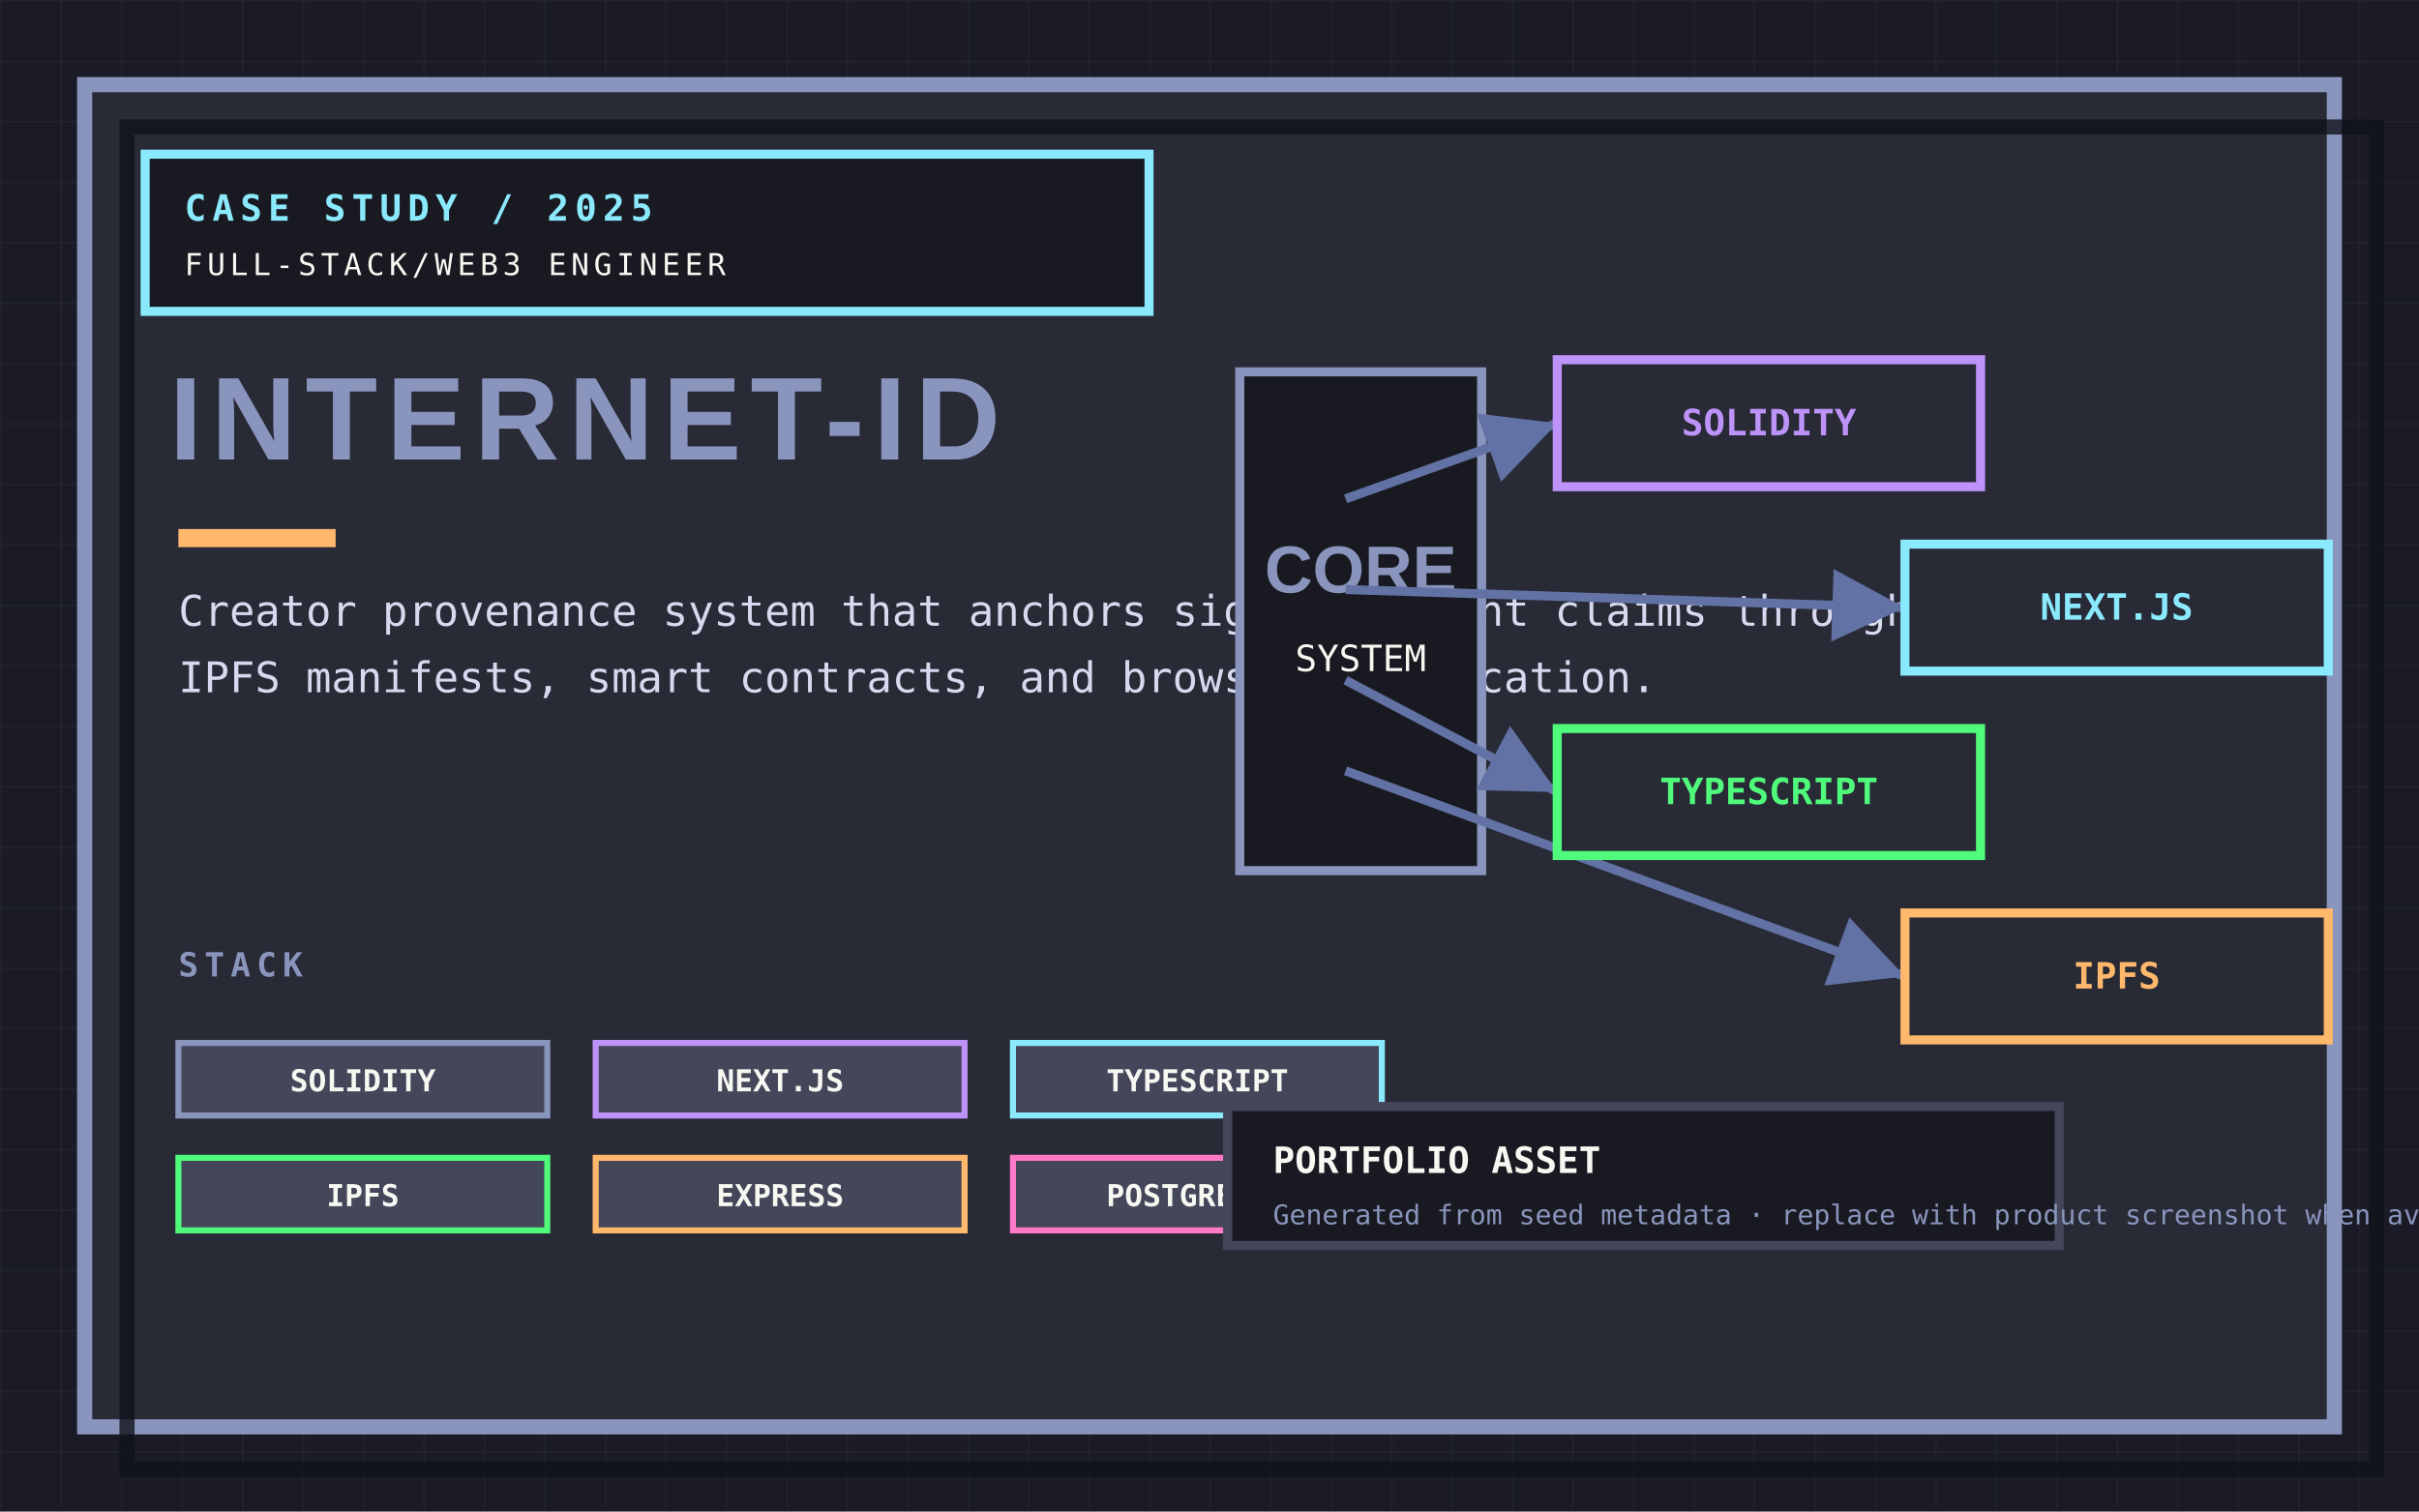
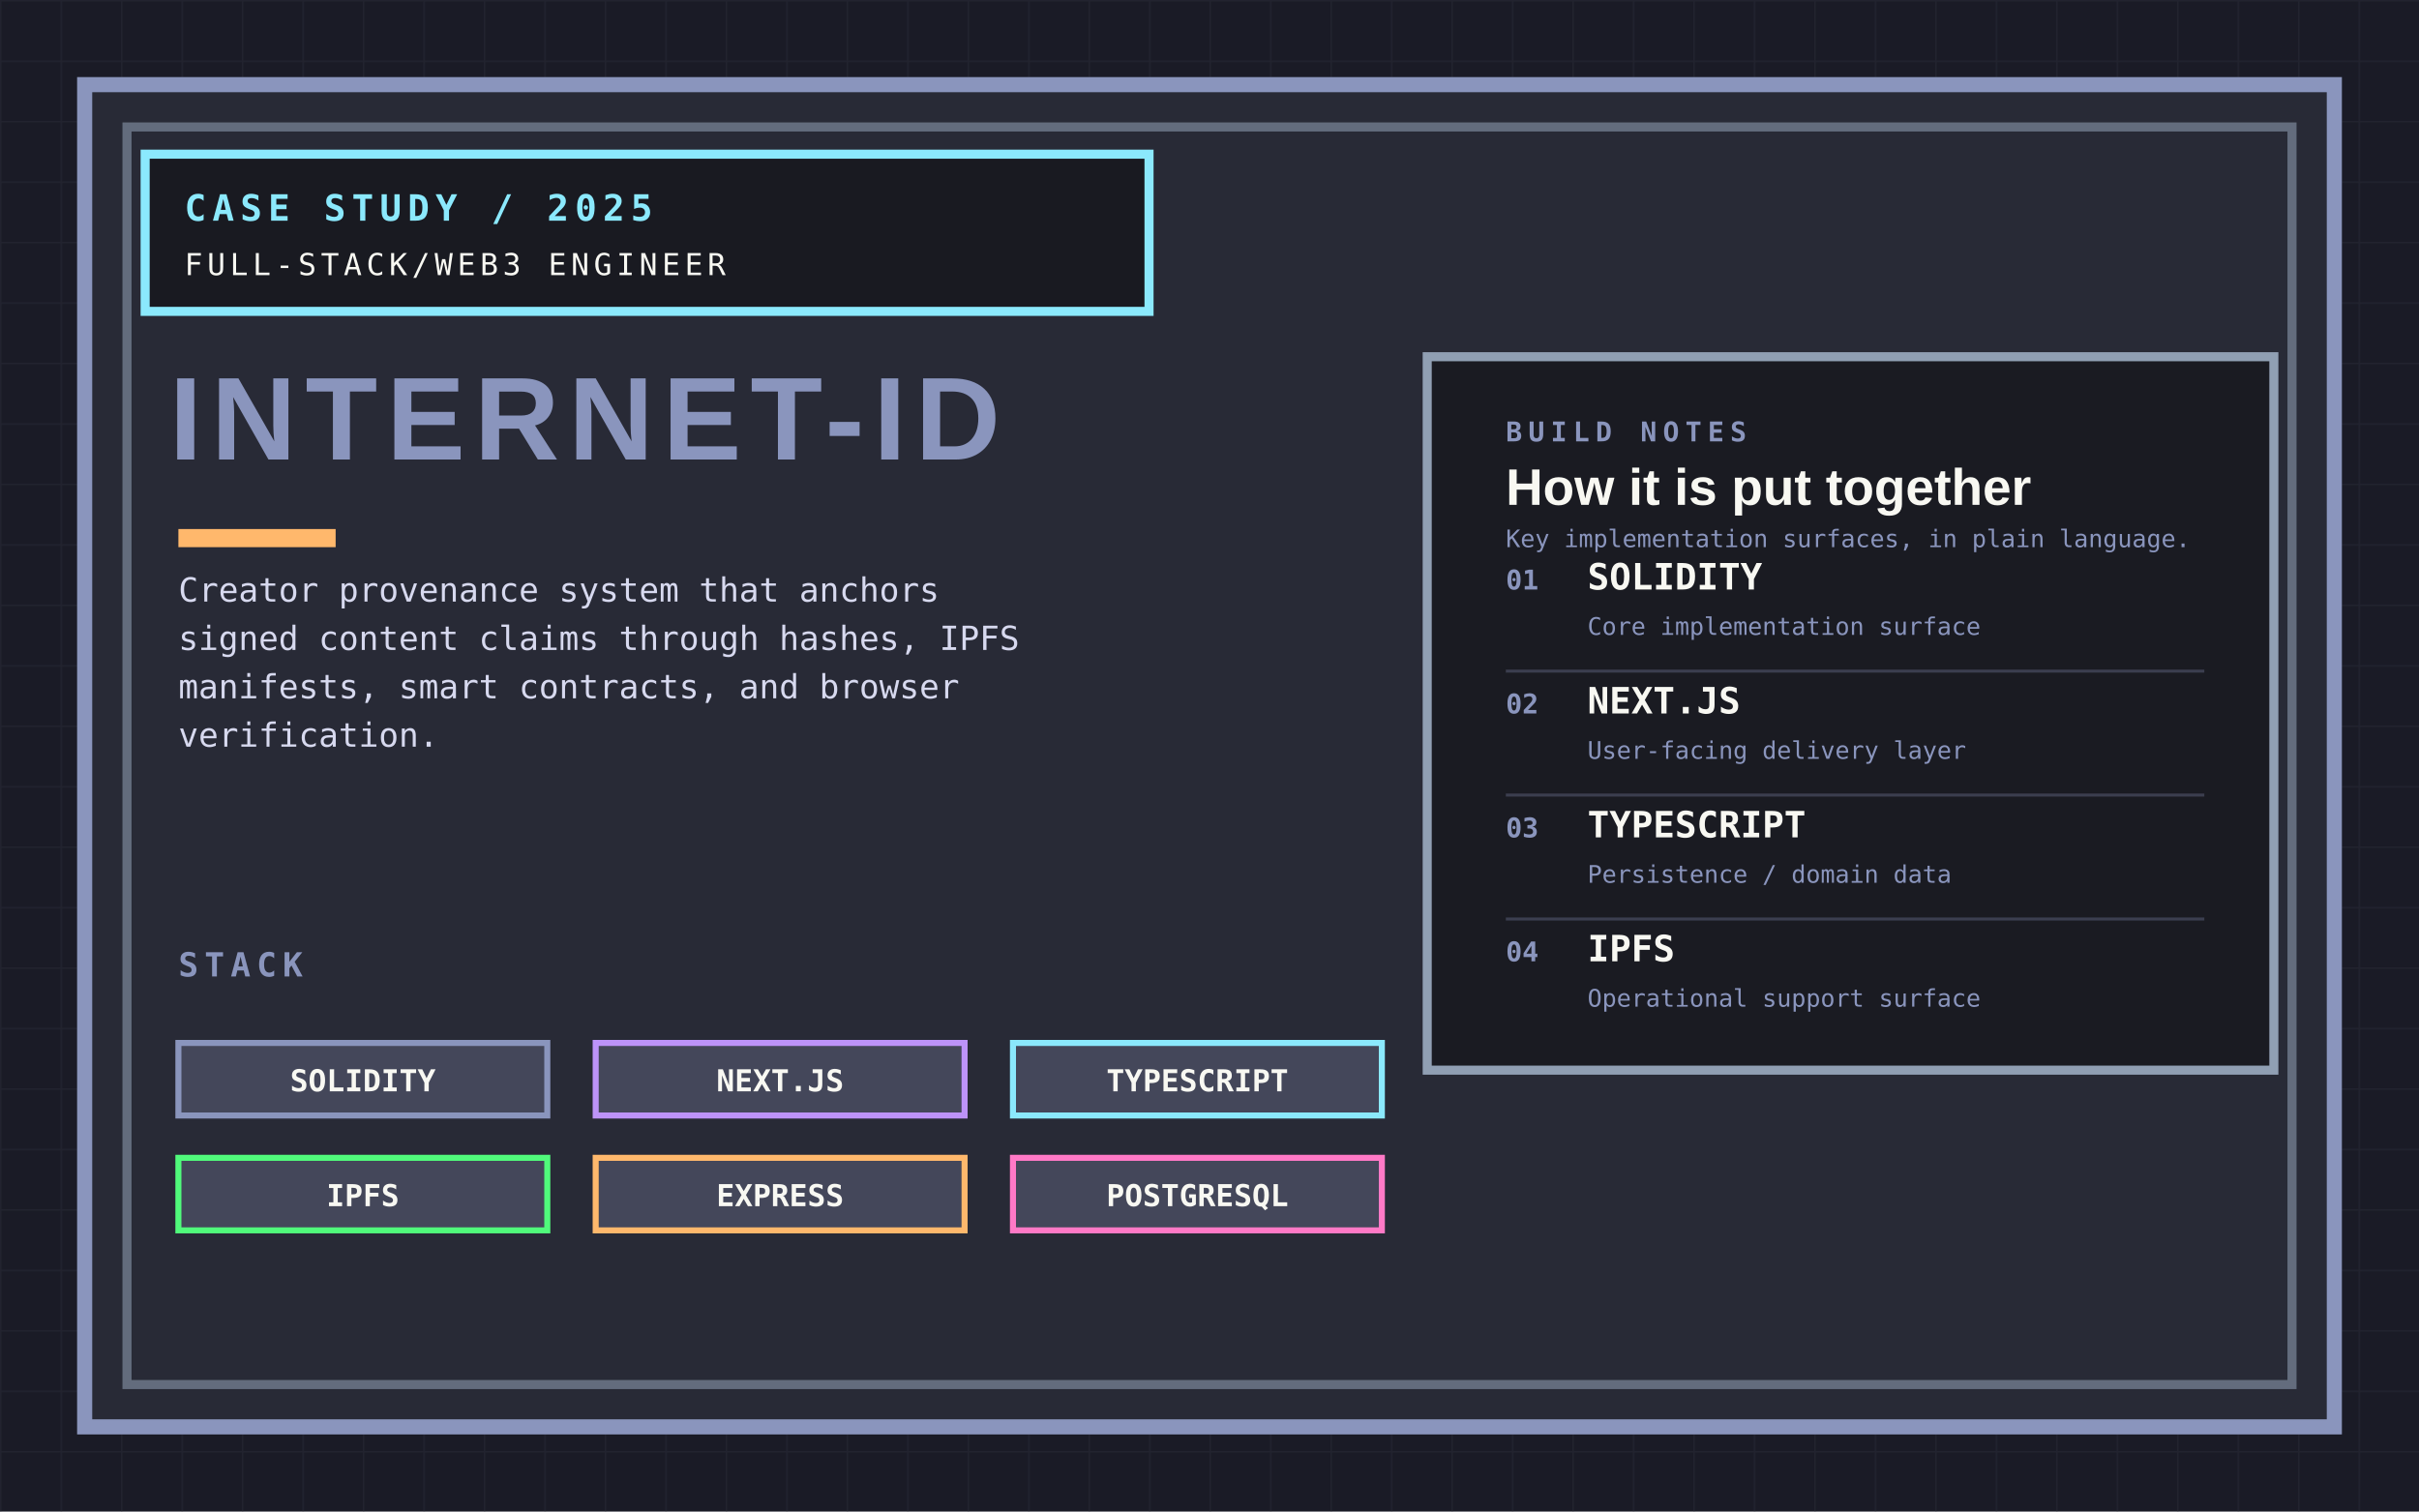
<svg xmlns="http://www.w3.org/2000/svg" viewBox="0 0 1600 1000" role="img" aria-labelledby="title desc">
  <defs>
    <marker id="arrow" markerWidth="12" markerHeight="12" refX="10" refY="6" orient="auto">
      <path d="M2 2 L10 6 L2 10 Z" fill="#6272a4" />
    </marker>
    <pattern id="grid" width="40" height="40" patternUnits="userSpaceOnUse">
      <path d="M40 0H0V40" fill="none" stroke="#282a36" stroke-width="2" opacity="0.55" />
    </pattern>
  </defs>
  <rect width="1600" height="1000" fill="#1a1b26" />
  <rect width="1600" height="1000" fill="url(#grid)" />
  <rect x="56" y="56" width="1488" height="888" fill="#282a36" stroke="#8a95bd" stroke-width="10" />
-   <rect x="84" y="84" width="1488" height="888" fill="none" stroke="#0f111a" stroke-width="10" opacity="0.8" />
+   <rect x="84" y="84" width="1432" height="832" fill="none" stroke="#94a3b8" stroke-width="6" opacity="0.55" />
  <rect x="96" y="102" width="664" height="104" fill="#191a21" stroke="#8be9fd" stroke-width="6" />
  <text x="122" y="146" fill="#8be9fd" font-family="JetBrains Mono, monospace" font-size="24" font-weight="700" letter-spacing="4">CASE STUDY / 2025</text>
  <text x="122" y="182" fill="#f8f8f2" font-family="JetBrains Mono, monospace" font-size="20" letter-spacing="3">FULL-STACK/WEB3 ENGINEER</text>
  <text x="112" y="304" fill="#8a95bd" font-family="Space Grotesk, Arial, sans-serif" font-size="78" font-weight="800" letter-spacing="6">INTERNET-ID</text>
  <rect x="118" y="350" width="104" height="12" fill="#ffb86c" />
-   <text x="118" y="414" fill="#d7d9ef" font-family="JetBrains Mono, monospace" font-size="28">Creator provenance system that anchors signed content claims through hashes,</text>
-   <text x="118" y="458" fill="#d7d9ef" font-family="JetBrains Mono, monospace" font-size="28">IPFS manifests, smart contracts, and browser verification.</text>
+   <text x="118" y="398" fill="#d7d9ef" font-family="JetBrains Mono, monospace" font-size="22">Creator provenance system that anchors</text>
+   <text x="118" y="430" fill="#d7d9ef" font-family="JetBrains Mono, monospace" font-size="22">signed content claims through hashes, IPFS</text>
+   <text x="118" y="462" fill="#d7d9ef" font-family="JetBrains Mono, monospace" font-size="22">manifests, smart contracts, and browser</text>
+   <text x="118" y="494" fill="#d7d9ef" font-family="JetBrains Mono, monospace" font-size="22">verification.</text>
  <text x="118" y="646" fill="#8a95bd" font-family="JetBrains Mono, monospace" font-size="22" font-weight="700" letter-spacing="4">STACK</text>
  <rect x="118" y="690" width="244" height="48" fill="#44475a" stroke="#8a95bd" stroke-width="4" />
  <text x="240" y="722" text-anchor="middle" fill="#f8f8f2" font-family="JetBrains Mono, monospace" font-size="20" font-weight="700">SOLIDITY</text>
  <rect x="394" y="690" width="244" height="48" fill="#44475a" stroke="#bd93f9" stroke-width="4" />
  <text x="516" y="722" text-anchor="middle" fill="#f8f8f2" font-family="JetBrains Mono, monospace" font-size="20" font-weight="700">NEXT.JS</text>
  <rect x="670" y="690" width="244" height="48" fill="#44475a" stroke="#8be9fd" stroke-width="4" />
  <text x="792" y="722" text-anchor="middle" fill="#f8f8f2" font-family="JetBrains Mono, monospace" font-size="20" font-weight="700">TYPESCRIPT</text>
  <rect x="118" y="766" width="244" height="48" fill="#44475a" stroke="#50fa7b" stroke-width="4" />
  <text x="240" y="798" text-anchor="middle" fill="#f8f8f2" font-family="JetBrains Mono, monospace" font-size="20" font-weight="700">IPFS</text>
  <rect x="394" y="766" width="244" height="48" fill="#44475a" stroke="#ffb86c" stroke-width="4" />
  <text x="516" y="798" text-anchor="middle" fill="#f8f8f2" font-family="JetBrains Mono, monospace" font-size="20" font-weight="700">EXPRESS</text>
  <rect x="670" y="766" width="244" height="48" fill="#44475a" stroke="#ff79c6" stroke-width="4" />
  <text x="792" y="798" text-anchor="middle" fill="#f8f8f2" font-family="JetBrains Mono, monospace" font-size="20" font-weight="700">POSTGRESQL</text>
-   <rect x="820" y="246" width="160" height="330" fill="#191a21" stroke="#8a95bd" stroke-width="6" />
-   <text x="900" y="392" text-anchor="middle" fill="#8a95bd" font-family="Space Grotesk, Arial, sans-serif" font-size="44" font-weight="800">CORE</text>
-   <text x="900" y="444" text-anchor="middle" fill="#f8f8f2" font-family="JetBrains Mono, monospace" font-size="24">SYSTEM</text>
-   <path d="M890 330 L1030 280" stroke="#6272a4" stroke-width="6" fill="none" marker-end="url(#arrow)" />
-   <path d="M890 390 L1260 402" stroke="#6272a4" stroke-width="6" fill="none" marker-end="url(#arrow)" />
-   <path d="M890 450 L1030 524" stroke="#6272a4" stroke-width="6" fill="none" marker-end="url(#arrow)" />
-   <path d="M890 510 L1260 646" stroke="#6272a4" stroke-width="6" fill="none" marker-end="url(#arrow)" />
-   <rect x="1030" y="238" width="280" height="84" fill="#282a36" stroke="#bd93f9" stroke-width="6" />
-   <text x="1170" y="288" text-anchor="middle" fill="#bd93f9" font-family="JetBrains Mono, monospace" font-size="24" font-weight="700">SOLIDITY</text>
-   <rect x="1260" y="360" width="280" height="84" fill="#282a36" stroke="#8be9fd" stroke-width="6" />
-   <text x="1400" y="410" text-anchor="middle" fill="#8be9fd" font-family="JetBrains Mono, monospace" font-size="24" font-weight="700">NEXT.JS</text>
-   <rect x="1030" y="482" width="280" height="84" fill="#282a36" stroke="#50fa7b" stroke-width="6" />
-   <text x="1170" y="532" text-anchor="middle" fill="#50fa7b" font-family="JetBrains Mono, monospace" font-size="24" font-weight="700">TYPESCRIPT</text>
-   <rect x="1260" y="604" width="280" height="84" fill="#282a36" stroke="#ffb86c" stroke-width="6" />
-   <text x="1400" y="654" text-anchor="middle" fill="#ffb86c" font-family="JetBrains Mono, monospace" font-size="24" font-weight="700">IPFS</text>
-   <rect x="812" y="732" width="550" height="92" fill="#191a21" stroke="#44475a" stroke-width="6" />
-   <text x="842" y="776" fill="#f8f8f2" font-family="JetBrains Mono, monospace" font-size="24" font-weight="700">PORTFOLIO ASSET</text>
-   <text x="842" y="810" fill="#8a95bd" font-family="JetBrains Mono, monospace" font-size="18">Generated from seed metadata · replace with product screenshot when available</text>
+   <rect x="944" y="236" width="560" height="472" fill="#191a21" stroke="#94a3b8" stroke-width="6" opacity="0.96" />
+   <text x="996" y="292" fill="#8a95bd" font-family="JetBrains Mono, monospace" font-size="18" font-weight="700" letter-spacing="4">BUILD NOTES</text>
+   <text x="996" y="334" fill="#f8f8f2" font-family="Space Grotesk, Arial, sans-serif" font-size="34" font-weight="800">How it is put together</text>
+   <text x="996" y="362" fill="#8a95bd" font-family="JetBrains Mono, monospace" font-size="16">Key implementation surfaces, in plain language.</text>
+   <text x="996" y="390" fill="#8a95bd" font-family="JetBrains Mono, monospace" font-size="18" font-weight="700">01</text>
+   <text x="1050" y="390" fill="#f8f8f2" font-family="JetBrains Mono, monospace" font-size="24" font-weight="700">SOLIDITY</text>
+   <text x="1050" y="420" fill="#8a95bd" font-family="JetBrains Mono, monospace" font-size="16">Core implementation surface</text>
+   <line x1="996" y1="444" x2="1458" y2="444" stroke="#44475a" stroke-width="2" opacity="0.8" />
+   <text x="996" y="472" fill="#8a95bd" font-family="JetBrains Mono, monospace" font-size="18" font-weight="700">02</text>
+   <text x="1050" y="472" fill="#f8f8f2" font-family="JetBrains Mono, monospace" font-size="24" font-weight="700">NEXT.JS</text>
+   <text x="1050" y="502" fill="#8a95bd" font-family="JetBrains Mono, monospace" font-size="16">User-facing delivery layer</text>
+   <line x1="996" y1="526" x2="1458" y2="526" stroke="#44475a" stroke-width="2" opacity="0.8" />
+   <text x="996" y="554" fill="#8a95bd" font-family="JetBrains Mono, monospace" font-size="18" font-weight="700">03</text>
+   <text x="1050" y="554" fill="#f8f8f2" font-family="JetBrains Mono, monospace" font-size="24" font-weight="700">TYPESCRIPT</text>
+   <text x="1050" y="584" fill="#8a95bd" font-family="JetBrains Mono, monospace" font-size="16">Persistence / domain data</text>
+   <line x1="996" y1="608" x2="1458" y2="608" stroke="#44475a" stroke-width="2" opacity="0.8" />
+   <text x="996" y="636" fill="#8a95bd" font-family="JetBrains Mono, monospace" font-size="18" font-weight="700">04</text>
+   <text x="1050" y="636" fill="#f8f8f2" font-family="JetBrains Mono, monospace" font-size="24" font-weight="700">IPFS</text>
+   <text x="1050" y="666" fill="#8a95bd" font-family="JetBrains Mono, monospace" font-size="16">Operational support surface</text>
</svg>
